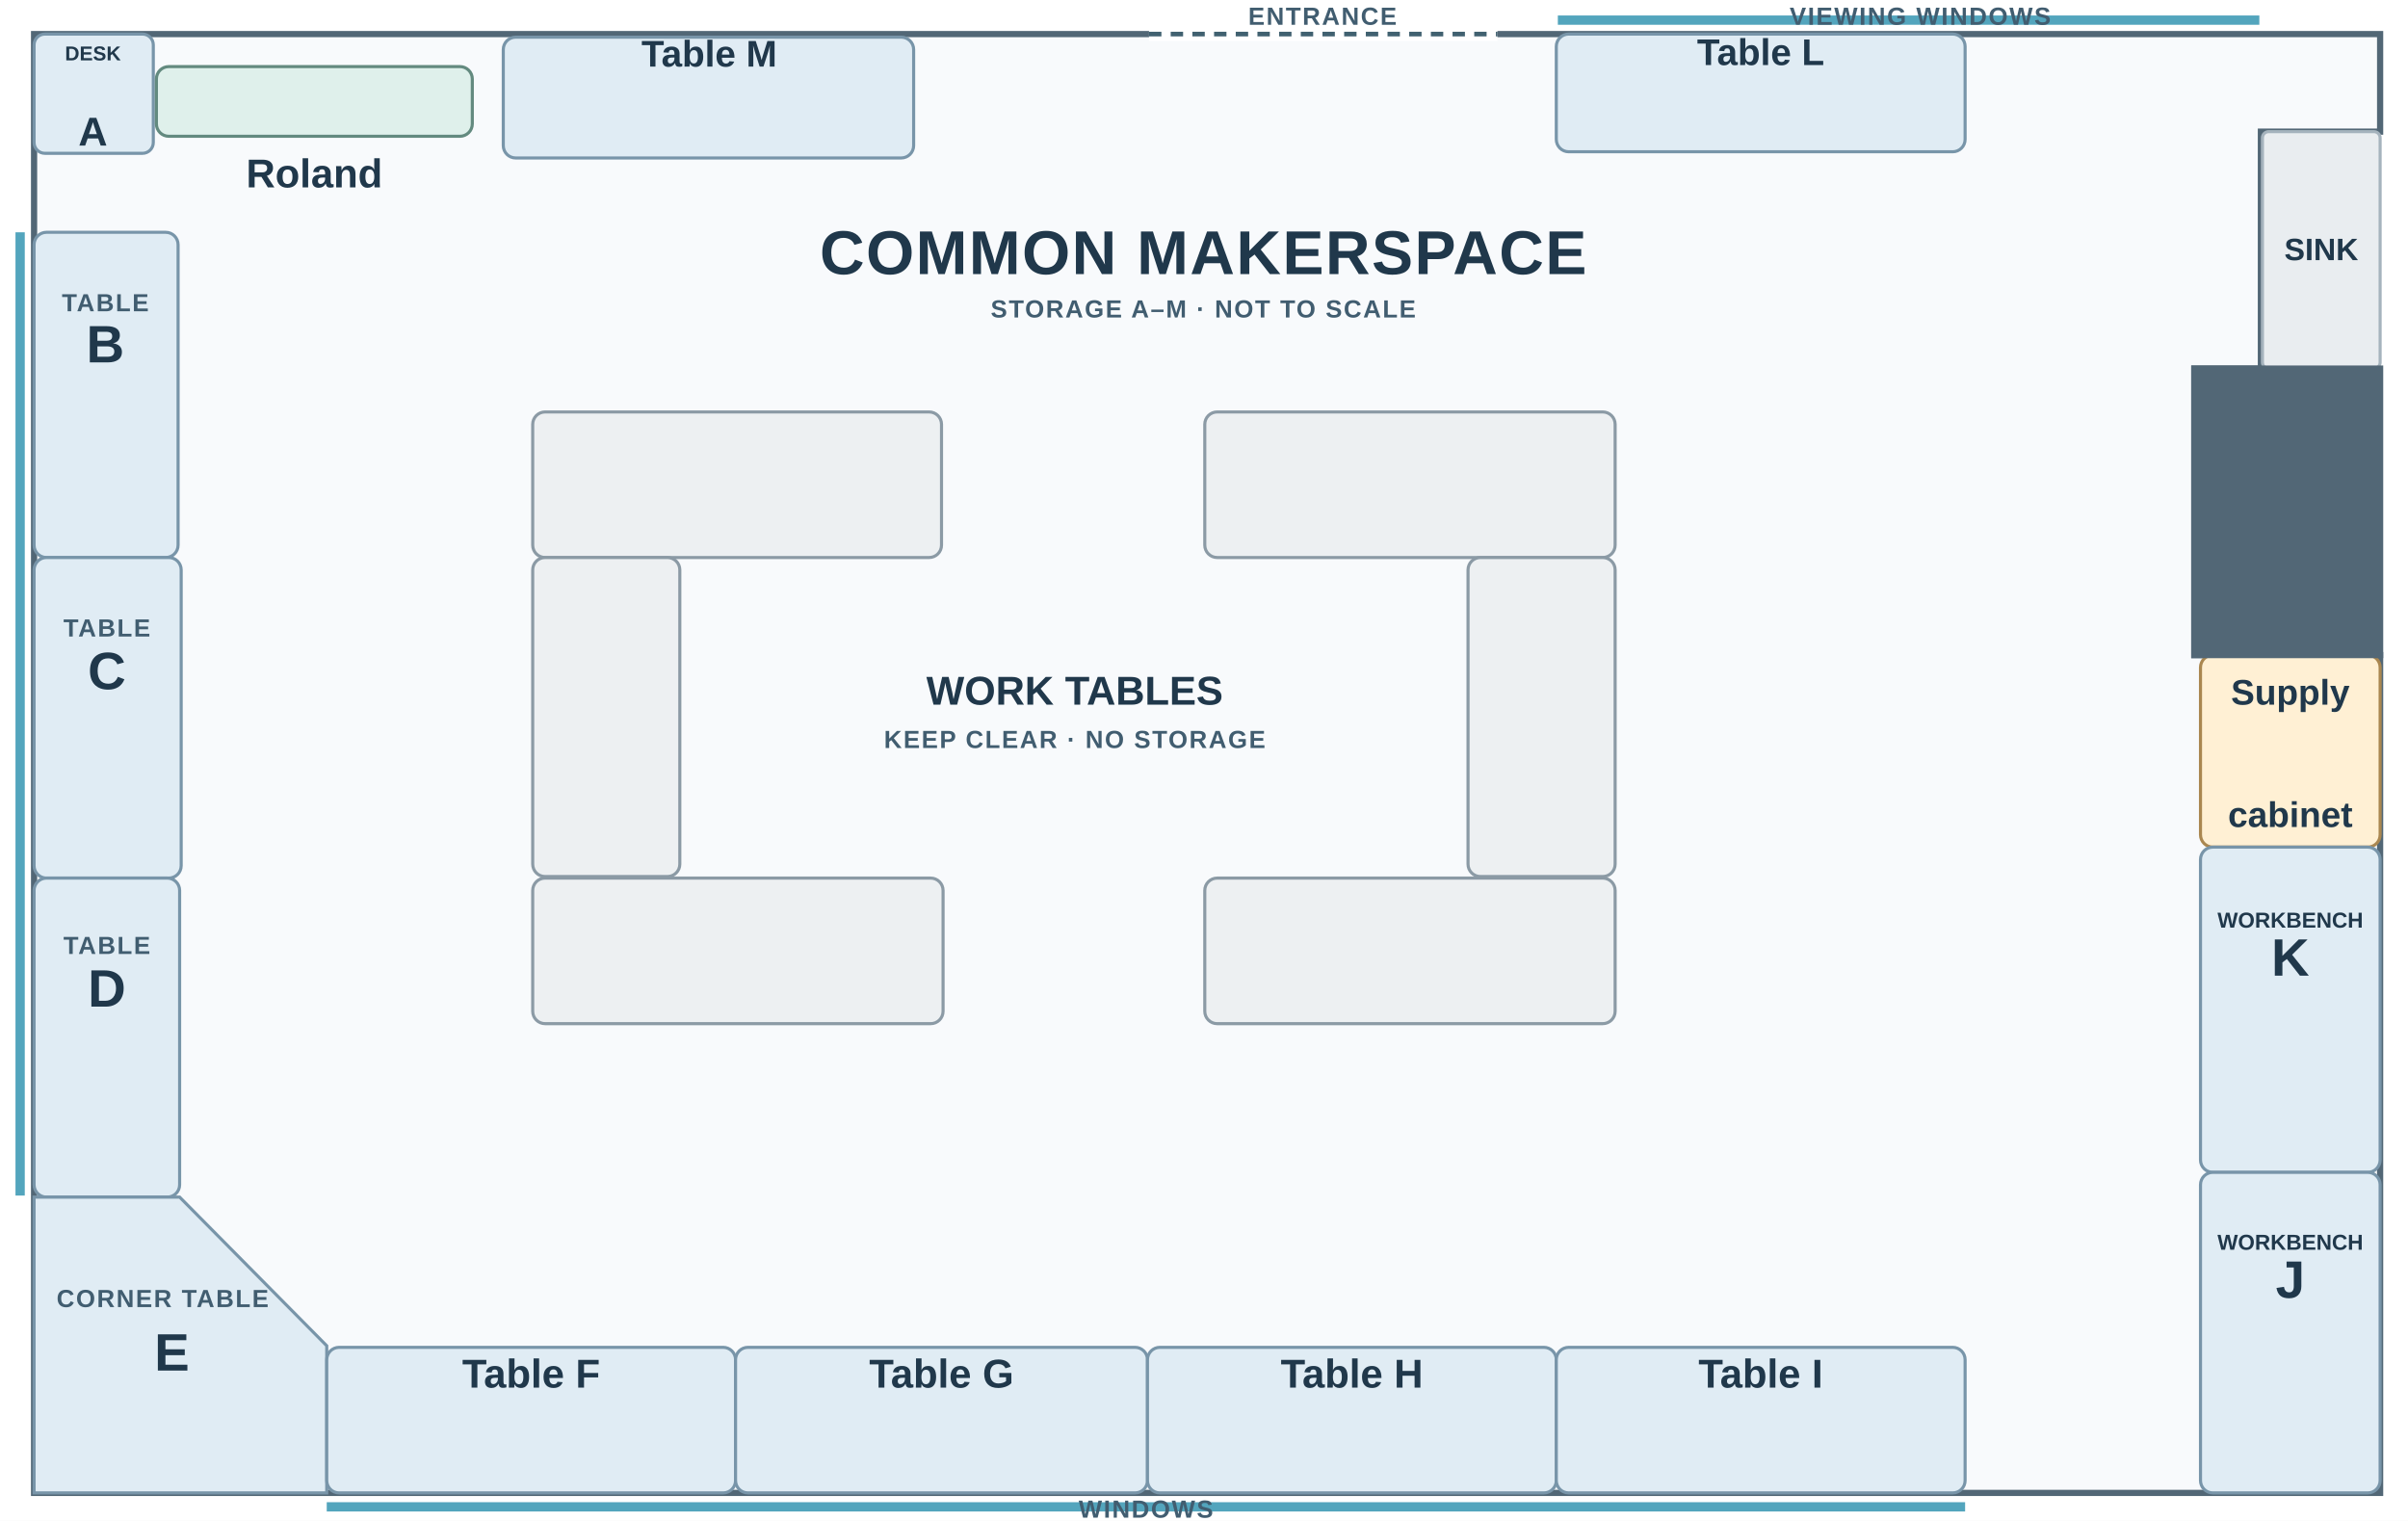
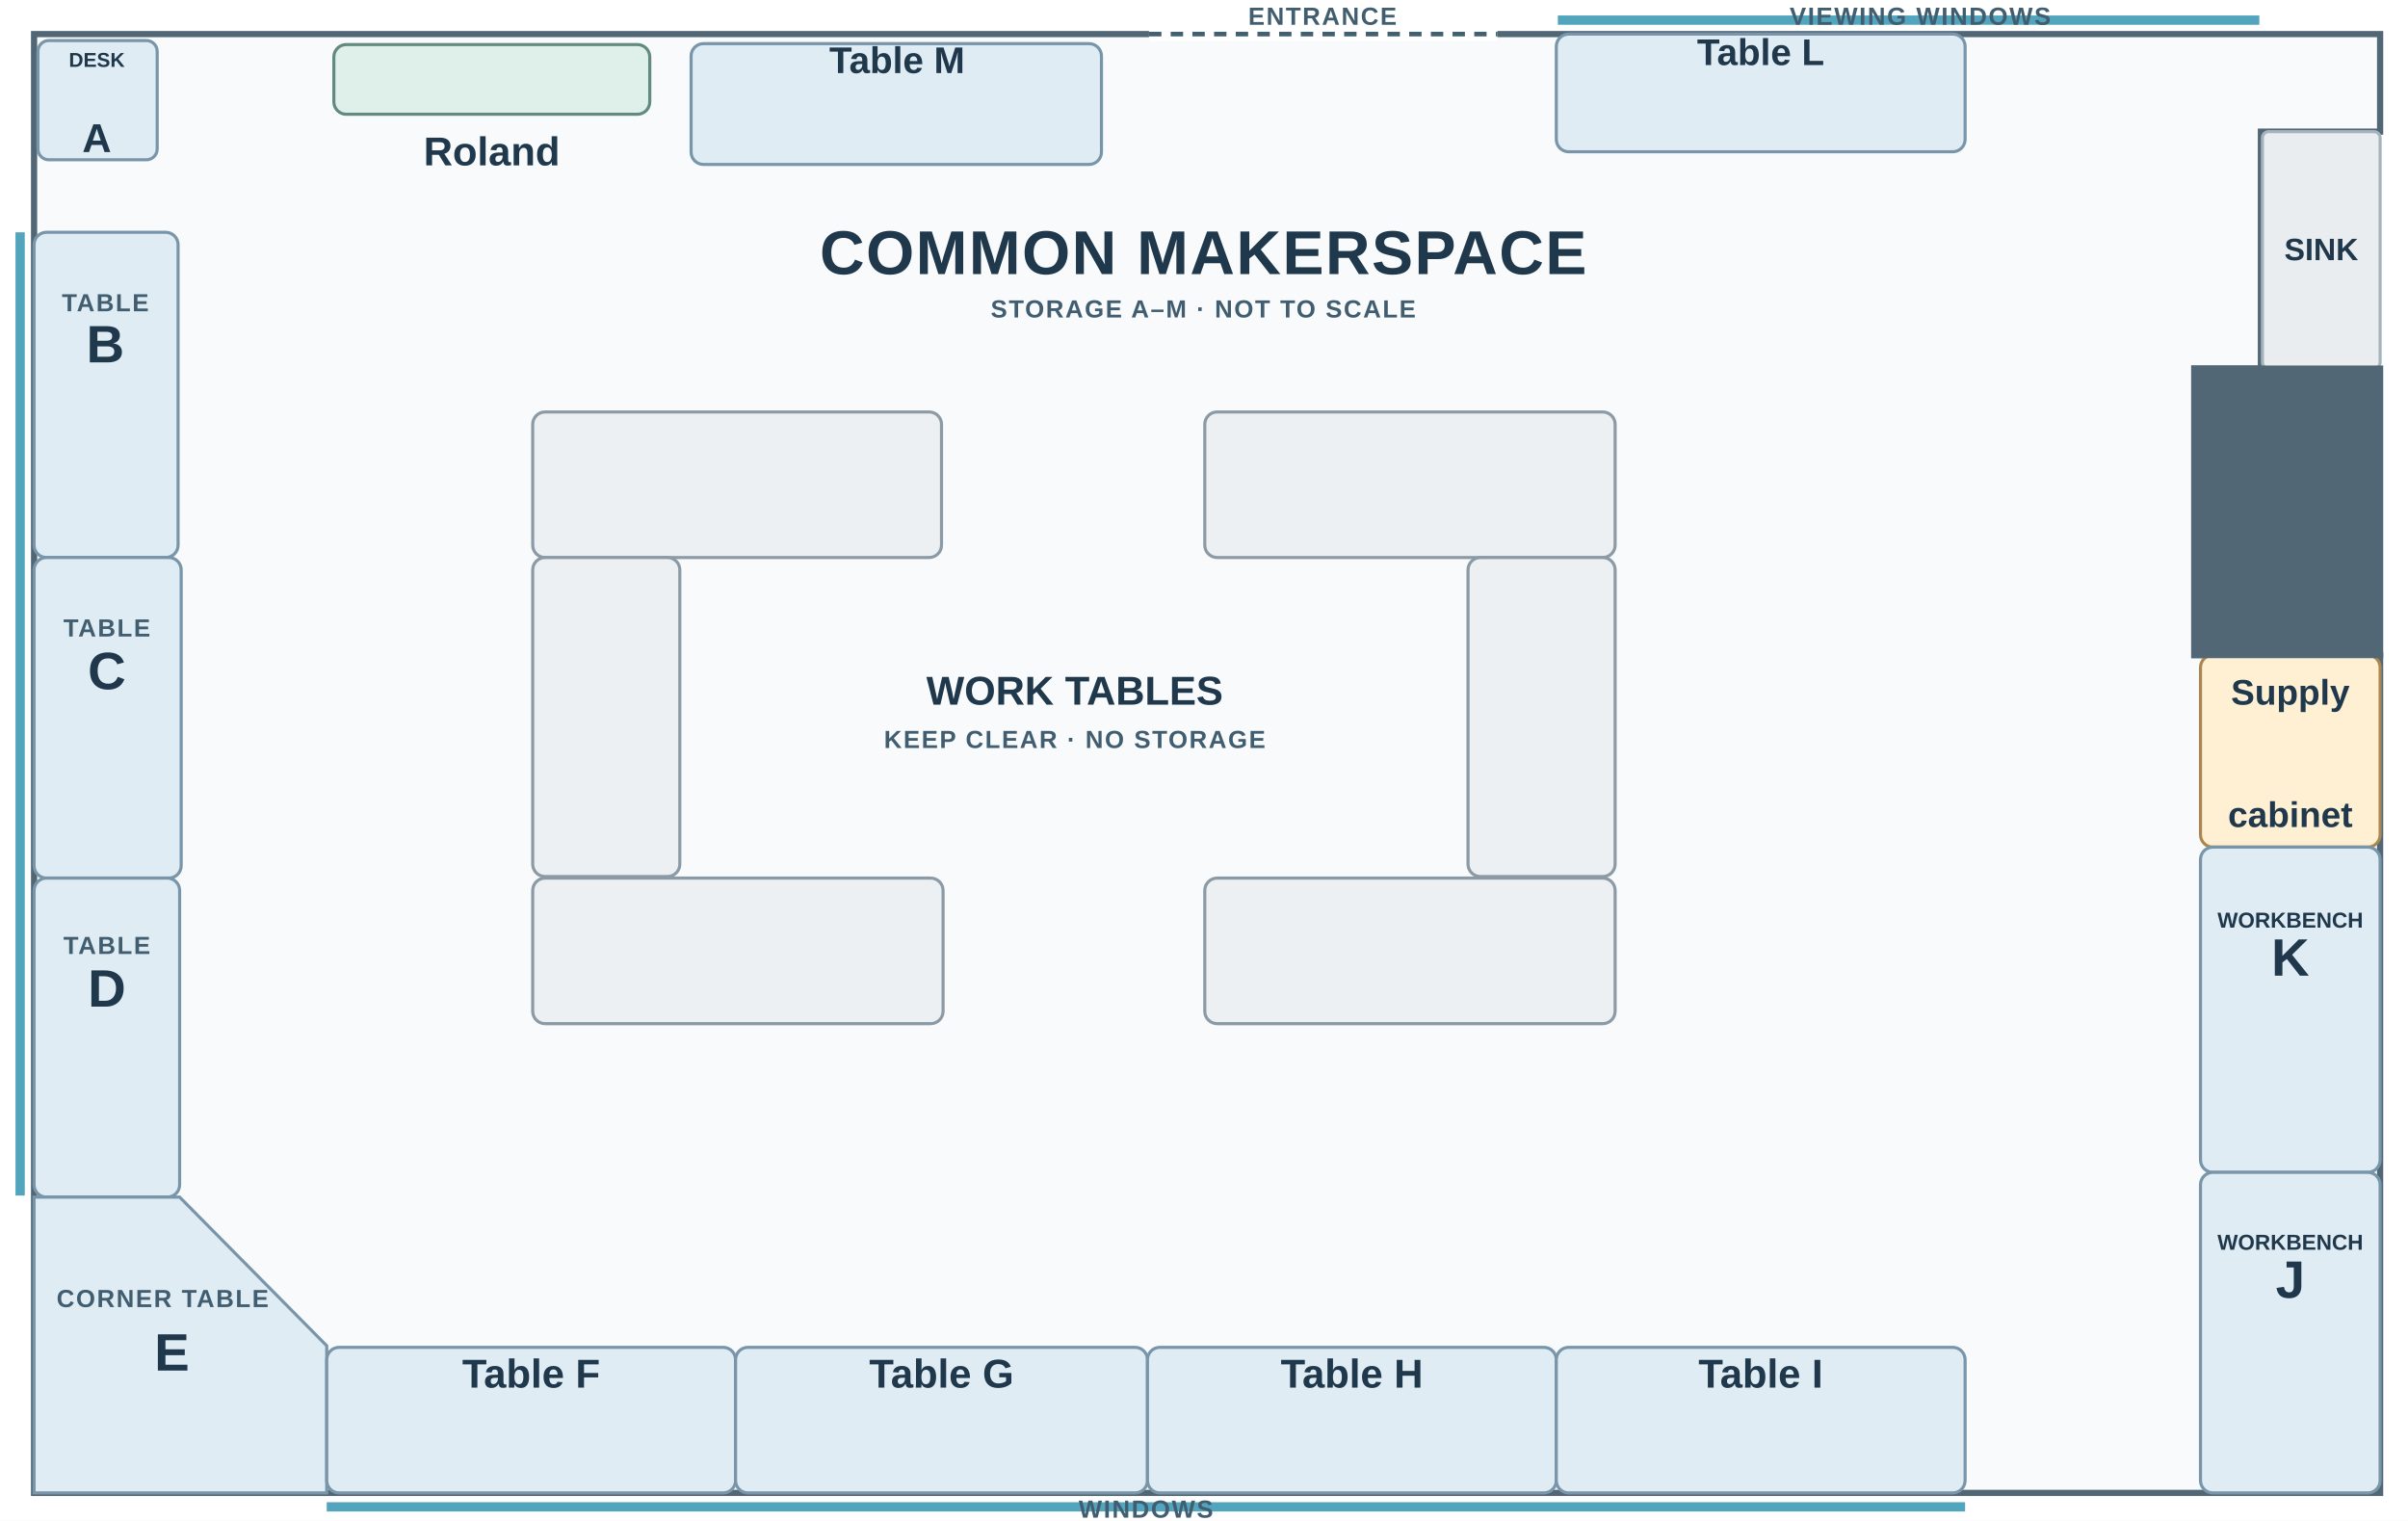
- <svg xmlns="http://www.w3.org/2000/svg" width="1555" height="982" viewBox="0 0 1555 982" role="img" aria-labelledby="title description">
-   <style>
+ <svg xmlns="http://www.w3.org/2000/svg" width="1555" height="982" viewBox="0 0 1555 982" role="img" aria-labelledby="title description" version="1.1" id="svg37">
+   <defs id="defs37" />
+   <style id="style1">
    text { font-family: "Segoe UI", Arial, sans-serif; fill: #20384b; text-anchor: middle; }
    .floor { fill: #f8fafc; stroke: #526776; stroke-width: 4; }
    .wall { fill: #526776; stroke: #526776; stroke-width: 4; }
    .surface { fill: #e0ecf4; stroke: #7895a9; stroke-width: 2; }
    .island { fill: #edf0f2; stroke: #8b9aa5; stroke-width: 2; }
    .station { fill: #dff0eb; stroke: #638a7f; stroke-width: 2; }
    .cabinet { fill: #fff0d4; stroke: #aa8750; stroke-width: 2; }
    .landmark { fill: #e9edf0; stroke: #a5b3bd; stroke-width: 2; }
    .label { font-size: 26px; font-weight: 600; }
    .letter { font-size: 34px; font-weight: 700; }
    .small { font-size: 16px; font-weight: 600; letter-spacing: 1px; fill: #415d70; }
    .window { stroke: #53a5bd; stroke-width: 6; }
    .entry { stroke: #416170; stroke-width: 3; stroke-dasharray: 8 6; }
  </style>
-   <rect width="1555" height="982" fill="#fff" />
-   <path class="floor" d="M22 22H1537V85H1460V238H1417V423H1537V964H22Z" />
-   <path d="M742 22H967" stroke="#fff" stroke-width="9" />
-   <path class="entry" d="M742 22H967" />
-   <text class="small" x="854" y="16">ENTRANCE</text>
-   <path class="window" d="M1006 13H1459M13 150V772M211 973H1269" />
-   <text class="small" x="1240" y="16">VIEWING WINDOWS</text>
-   <text class="small" x="740" y="980">WINDOWS</text>
-   <text x="777" y="177" font-size="40" font-weight="700" letter-spacing="1">COMMON MAKERSPACE</text>
-   <text class="small" x="777" y="205">STORAGE A–M · NOT TO SCALE</text>
-   <g data-location-id="loc-common-desk-1" data-storage-letter="A">
-     <rect class="surface" x="22" y="22" width="77" height="77" rx="7" />
-     <text x="60" y="39" font-size="13" font-weight="600">DESK</text>
-     <text x="60" y="94" font-size="26" font-weight="700">A</text>
+   <rect width="1555" height="982" fill="#fff" id="rect1" />
+   <path class="floor" d="M22 22H1537V85H1460V238H1417V423H1537V964H22Z" id="path1" />
+   <path d="M742 22H967" stroke="#fff" stroke-width="9" id="path2" />
+   <path class="entry" d="M742 22H967" id="path3" />
+   <text class="small" x="854" y="16" id="text3">ENTRANCE</text>
+   <path class="window" d="M1006 13H1459M13 150V772M211 973H1269" id="path4" />
+   <text class="small" x="1240" y="16" id="text4">VIEWING WINDOWS</text>
+   <text class="small" x="740" y="980" id="text5">WINDOWS</text>
+   <text x="777" y="177" font-size="40" font-weight="700" letter-spacing="1" id="text6">COMMON MAKERSPACE</text>
+   <text class="small" x="777" y="205" id="text7">STORAGE A–M · NOT TO SCALE</text>
+   <g data-location-id="loc-common-desk-1" data-storage-letter="A" id="g9" transform="translate(2.50937,4.182283)">
+     <rect class="surface" x="22" y="22" width="77" height="77" rx="7" id="rect7" />
+     <text x="60" y="39" font-size="13px" font-weight="600" id="text8">DESK</text>
+     <text x="60" y="94" font-size="26px" font-weight="700" id="text9">A</text>
  </g>
-   <g data-location-id="loc-common-roland">
-     <rect class="station" x="101" y="43" width="204" height="45" rx="8" />
-     <text class="label" x="203" y="121">Roland</text>
+   <g data-location-id="loc-common-roland" id="g10" transform="translate(114.5945,-14.21976)">
+     <rect class="station" x="101" y="43" width="204" height="45" rx="8" id="rect9" />
+     <text class="label" x="203" y="121" id="text10">Roland</text>
  </g>
-   <g data-location-id="loc-common-table-13" data-storage-letter="M">
-     <rect class="surface" x="325" y="24" width="265" height="78" rx="8" />
-     <text x="458" y="43" font-size="24" font-weight="600">Table M</text>
+   <g data-location-id="loc-common-table-13" data-storage-letter="M" id="g11" transform="translate(121.2862,4.182283)">
+     <rect class="surface" x="325" y="24" width="265" height="78" rx="8" id="rect10" />
+     <text x="458" y="43" font-size="24px" font-weight="600" id="text11">Table M</text>
  </g>
-   <g data-location-id="loc-common-table-14" data-storage-letter="L">
-     <rect class="surface" x="1005" y="22" width="264" height="76" rx="8" />
-     <text x="1137" y="42" font-size="24" font-weight="600">Table L</text>
+   <g data-location-id="loc-common-table-14" data-storage-letter="L" id="g12">
+     <rect class="surface" x="1005" y="22" width="264" height="76" rx="8" id="rect11" />
+     <text x="1137" y="42" font-size="24" font-weight="600" id="text12">Table L</text>
  </g>
-   <g data-location-id="loc-common-table-9" data-storage-letter="B">
-     <rect class="surface" x="22" y="150" width="93" height="210" rx="8" />
-     <text class="small" x="68" y="201">TABLE</text>
-     <text class="letter" x="68" y="234">B</text>
+   <g data-location-id="loc-common-table-9" data-storage-letter="B" id="g14">
+     <rect class="surface" x="22" y="150" width="93" height="210" rx="8" id="rect12" />
+     <text class="small" x="68" y="201" id="text13">TABLE</text>
+     <text class="letter" x="68" y="234" id="text14">B</text>
  </g>
-   <g data-location-id="loc-common-table-8" data-storage-letter="C">
-     <rect class="surface" x="22" y="360" width="95" height="207" rx="8" />
-     <text class="small" x="69" y="411">TABLE</text>
-     <text class="letter" x="69" y="445">C</text>
+   <g data-location-id="loc-common-table-8" data-storage-letter="C" id="g16">
+     <rect class="surface" x="22" y="360" width="95" height="207" rx="8" id="rect14" />
+     <text class="small" x="69" y="411" id="text15">TABLE</text>
+     <text class="letter" x="69" y="445" id="text16">C</text>
  </g>
-   <g data-location-id="loc-common-table-7" data-storage-letter="D">
-     <rect class="surface" x="22" y="567" width="94" height="206" rx="8" />
-     <text class="small" x="69" y="616">TABLE</text>
-     <text class="letter" x="69" y="650">D</text>
+   <g data-location-id="loc-common-table-7" data-storage-letter="D" id="g18">
+     <rect class="surface" x="22" y="567" width="94" height="206" rx="8" id="rect16" />
+     <text class="small" x="69" y="616" id="text17">TABLE</text>
+     <text class="letter" x="69" y="650" id="text18">D</text>
  </g>
-   <g data-location-id="loc-common-table-6-5" data-storage-letter="E">
-     <path class="surface" d="M22 773H116L211 869V964H22Z" />
-     <text class="small" x="105" y="844">CORNER TABLE</text>
-     <text class="letter" x="111" y="885">E</text>
+   <g data-location-id="loc-common-table-6-5" data-storage-letter="E" id="g20">
+     <path class="surface" d="M22 773H116L211 869V964H22Z" id="path18" />
+     <text class="small" x="105" y="844" id="text19">CORNER TABLE</text>
+     <text class="letter" x="111" y="885" id="text20">E</text>
  </g>
-   <g data-location-id="loc-common-table-6" data-storage-letter="F">
-     <rect class="surface" x="211" y="870" width="264" height="94" rx="8" />
-     <text class="label" x="343" y="896">Table F</text>
+   <g data-location-id="loc-common-table-6" data-storage-letter="F" id="g21">
+     <rect class="surface" x="211" y="870" width="264" height="94" rx="8" id="rect20" />
+     <text class="label" x="343" y="896" id="text21">Table F</text>
  </g>
-   <g data-location-id="loc-common-table-5" data-storage-letter="G">
-     <rect class="surface" x="475" y="870" width="266" height="94" rx="8" />
-     <text class="label" x="608" y="896">Table G</text>
+   <g data-location-id="loc-common-table-5" data-storage-letter="G" id="g22">
+     <rect class="surface" x="475" y="870" width="266" height="94" rx="8" id="rect21" />
+     <text class="label" x="608" y="896" id="text22">Table G</text>
  </g>
-   <g data-location-id="loc-common-table-10" data-storage-letter="H">
-     <rect class="surface" x="741" y="870" width="264" height="94" rx="8" />
-     <text class="label" x="873" y="896">Table H</text>
+   <g data-location-id="loc-common-table-10" data-storage-letter="H" id="g23">
+     <rect class="surface" x="741" y="870" width="264" height="94" rx="8" id="rect22" />
+     <text class="label" x="873" y="896" id="text23">Table H</text>
  </g>
-   <g data-location-id="loc-common-table-4" data-storage-letter="I">
-     <rect class="surface" x="1005" y="870" width="264" height="94" rx="8" />
-     <text class="label" x="1137" y="896">Table I</text>
+   <g data-location-id="loc-common-table-4" data-storage-letter="I" id="g24">
+     <rect class="surface" x="1005" y="870" width="264" height="94" rx="8" id="rect23" />
+     <text class="label" x="1137" y="896" id="text24">Table I</text>
  </g>
-   <g data-work-tables="true">
-     <rect class="island" x="344" y="266" width="264" height="94" rx="8" />
-     <rect class="island" x="344" y="360" width="95" height="206" rx="8" />
-     <rect class="island" x="344" y="567" width="265" height="94" rx="8" />
-     <rect class="island" x="778" y="266" width="265" height="94" rx="8" />
-     <rect class="island" x="948" y="360" width="95" height="206" rx="8" />
-     <rect class="island" x="778" y="567" width="265" height="94" rx="8" />
-     <text class="label" x="694" y="455">WORK TABLES</text>
-     <text class="small" x="694" y="483">KEEP CLEAR · NO STORAGE</text>
+   <g data-work-tables="true" id="g30">
+     <rect class="island" x="344" y="266" width="264" height="94" rx="8" id="rect24" />
+     <rect class="island" x="344" y="360" width="95" height="206" rx="8" id="rect25" />
+     <rect class="island" x="344" y="567" width="265" height="94" rx="8" id="rect26" />
+     <rect class="island" x="778" y="266" width="265" height="94" rx="8" id="rect27" />
+     <rect class="island" x="948" y="360" width="95" height="206" rx="8" id="rect28" />
+     <rect class="island" x="778" y="567" width="265" height="94" rx="8" id="rect29" />
+     <text class="label" x="694" y="455" id="text29">WORK TABLES</text>
+     <text class="small" x="694" y="483" id="text30">KEEP CLEAR · NO STORAGE</text>
  </g>
-   <g data-location-id="loc-common-supply-cabinet">
-     <rect class="cabinet" x="1421" y="423" width="116" height="124" rx="8" />
-     <text x="1479" y="455" font-size="23" font-weight="600">Supply</text>
-     <text x="1479" y="534" font-size="23" font-weight="600">cabinet</text>
+   <g data-location-id="loc-common-supply-cabinet" id="g32">
+     <rect class="cabinet" x="1421" y="423" width="116" height="124" rx="8" id="rect30" />
+     <text x="1479" y="455" font-size="23" font-weight="600" id="text31">Supply</text>
+     <text x="1479" y="534" font-size="23" font-weight="600" id="text32">cabinet</text>
  </g>
-   <g data-location-id="loc-common-workbench-17" data-storage-letter="K">
-     <rect class="surface" x="1421" y="547" width="116" height="210" rx="8" />
-     <text x="1479" y="599" font-size="14" font-weight="600">WORKBENCH</text>
-     <text class="letter" x="1479" y="630">K</text>
+   <g data-location-id="loc-common-workbench-17" data-storage-letter="K" id="g34">
+     <rect class="surface" x="1421" y="547" width="116" height="210" rx="8" id="rect32" />
+     <text x="1479" y="599" font-size="14" font-weight="600" id="text33">WORKBENCH</text>
+     <text class="letter" x="1479" y="630" id="text34">K</text>
  </g>
-   <g data-location-id="loc-common-workbench-2" data-storage-letter="J">
-     <rect class="surface" x="1421" y="757" width="116" height="207" rx="8" />
-     <text x="1479" y="807" font-size="14" font-weight="600">WORKBENCH</text>
-     <text class="letter" x="1479" y="838">J</text>
+   <g data-location-id="loc-common-workbench-2" data-storage-letter="J" id="g36">
+     <rect class="surface" x="1421" y="757" width="116" height="207" rx="8" id="rect34" />
+     <text x="1479" y="807" font-size="14" font-weight="600" id="text35">WORKBENCH</text>
+     <text class="letter" x="1479" y="838" id="text36">J</text>
  </g>
-   <rect class="landmark" x="1461" y="85" width="76" height="153" rx="4" />
-   <text x="1499" y="168" font-size="20" font-weight="600">SINK</text>
+   <rect class="landmark" x="1461" y="85" width="76" height="153" rx="4" id="rect36" />
+   <text x="1499" y="168" font-size="20" font-weight="600" id="text37">SINK</text>
  <rect id="common-right-wall" class="wall" x="1417" y="238" width="120" height="185" />
</svg>
